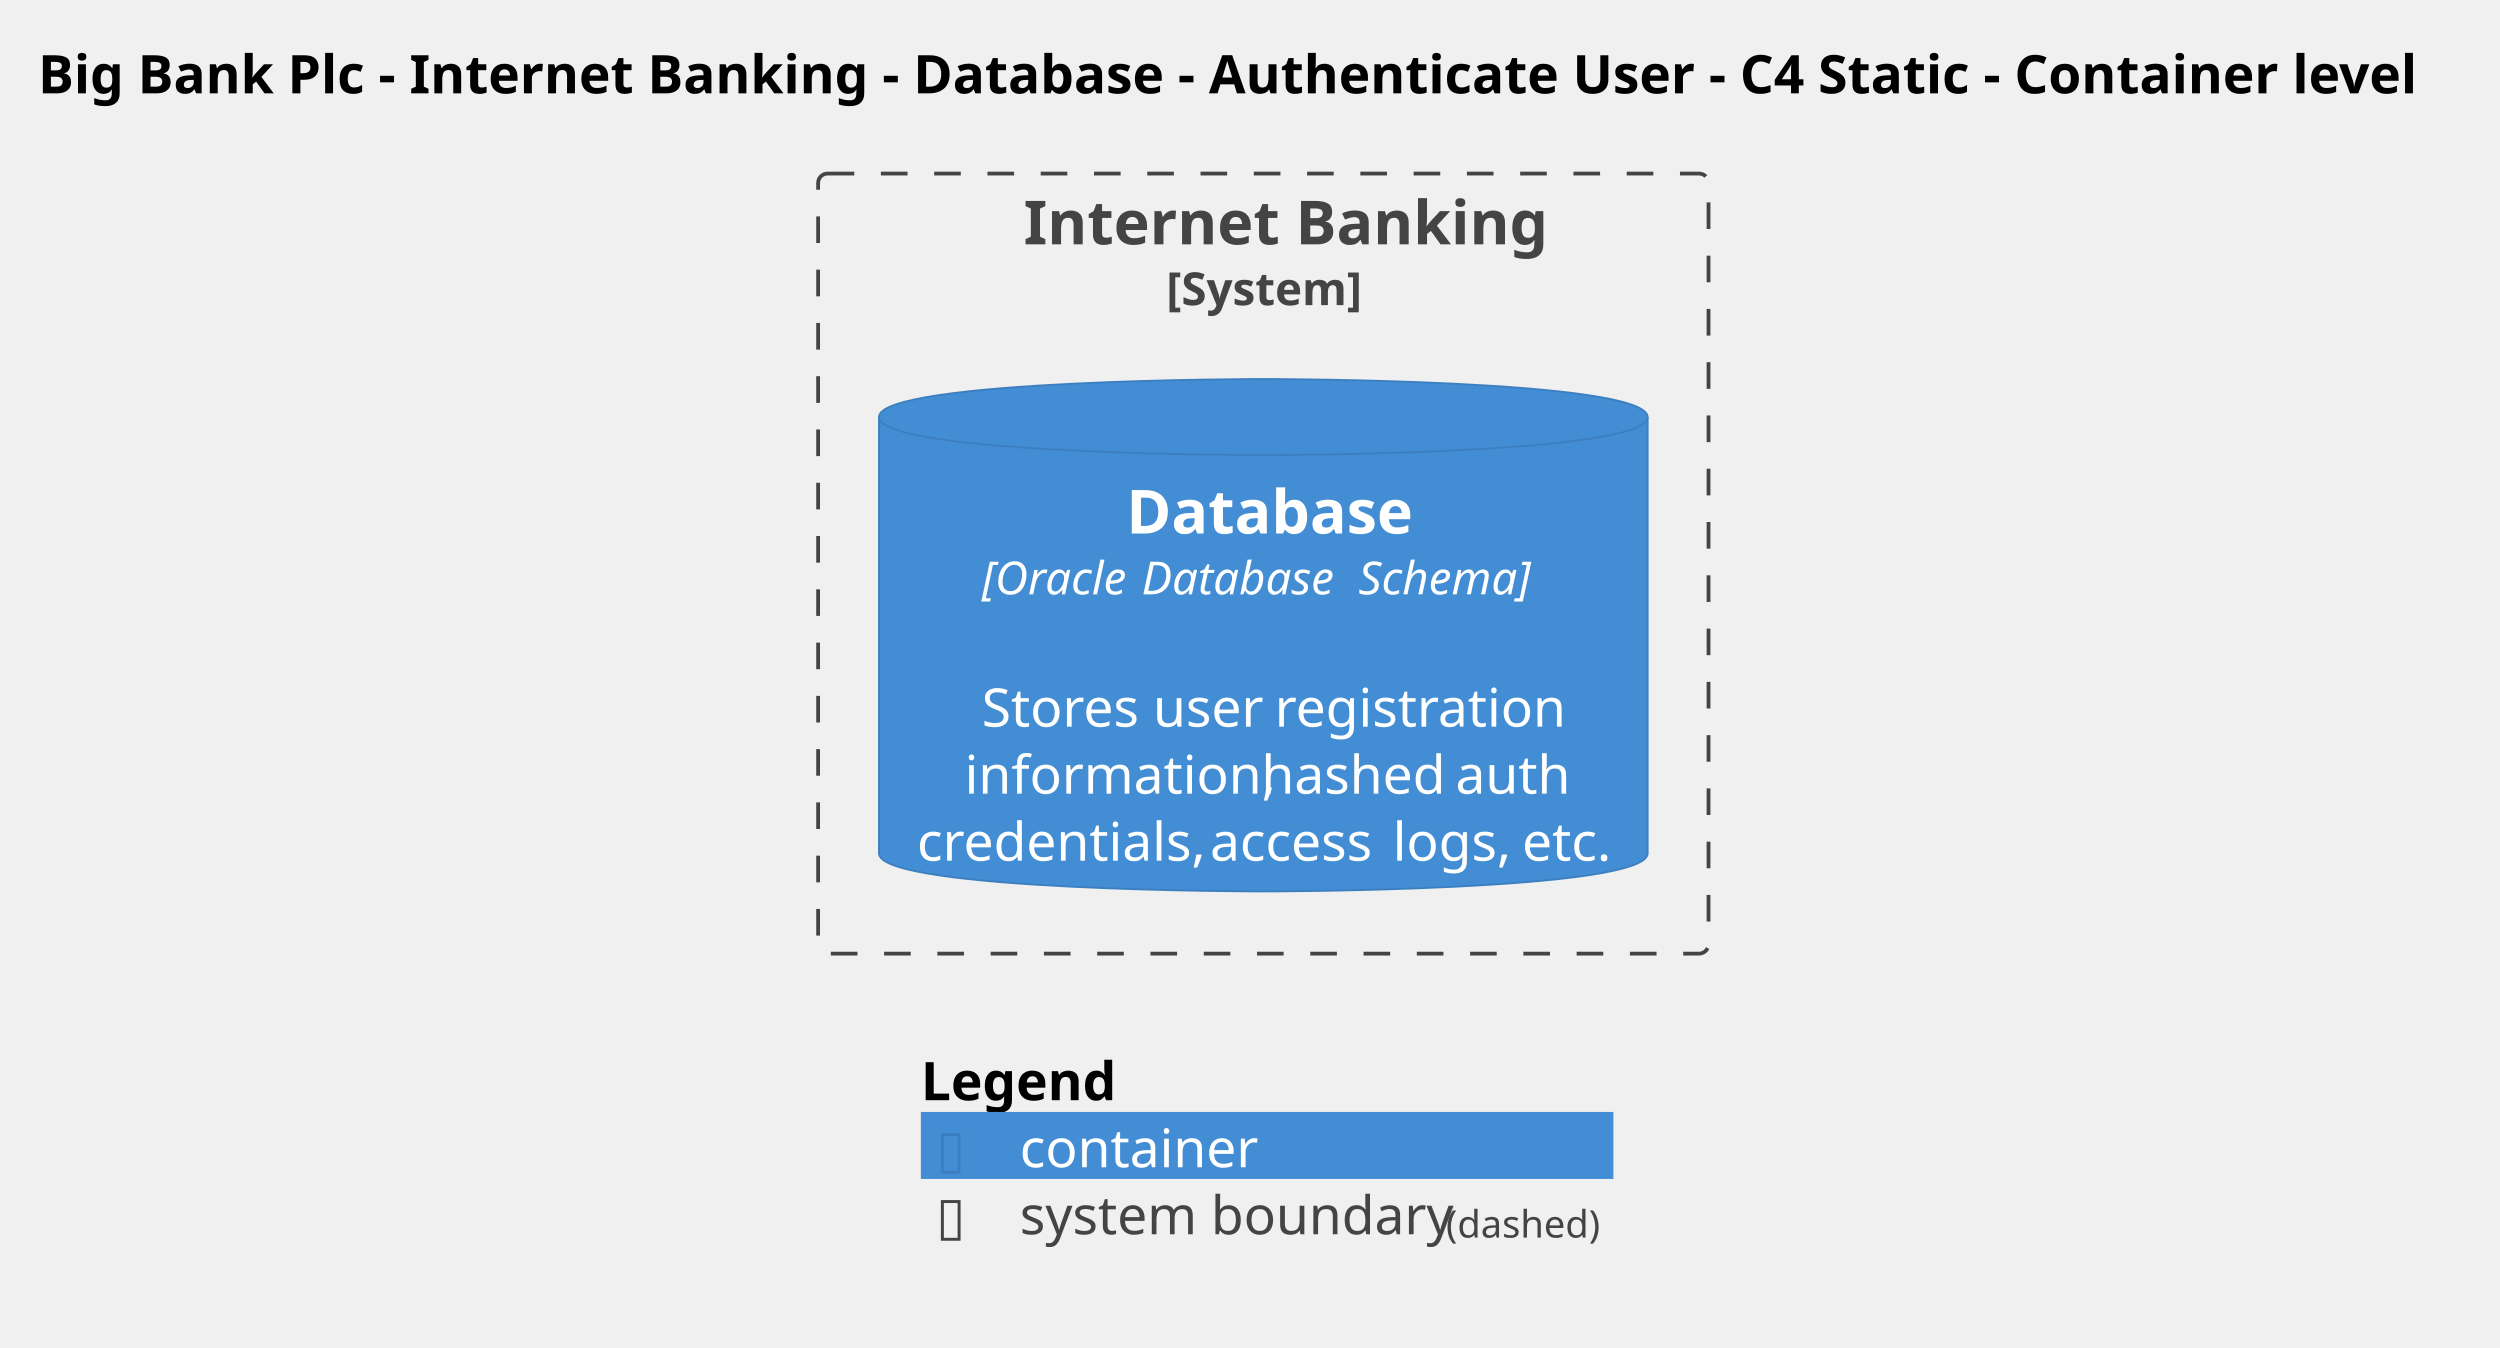
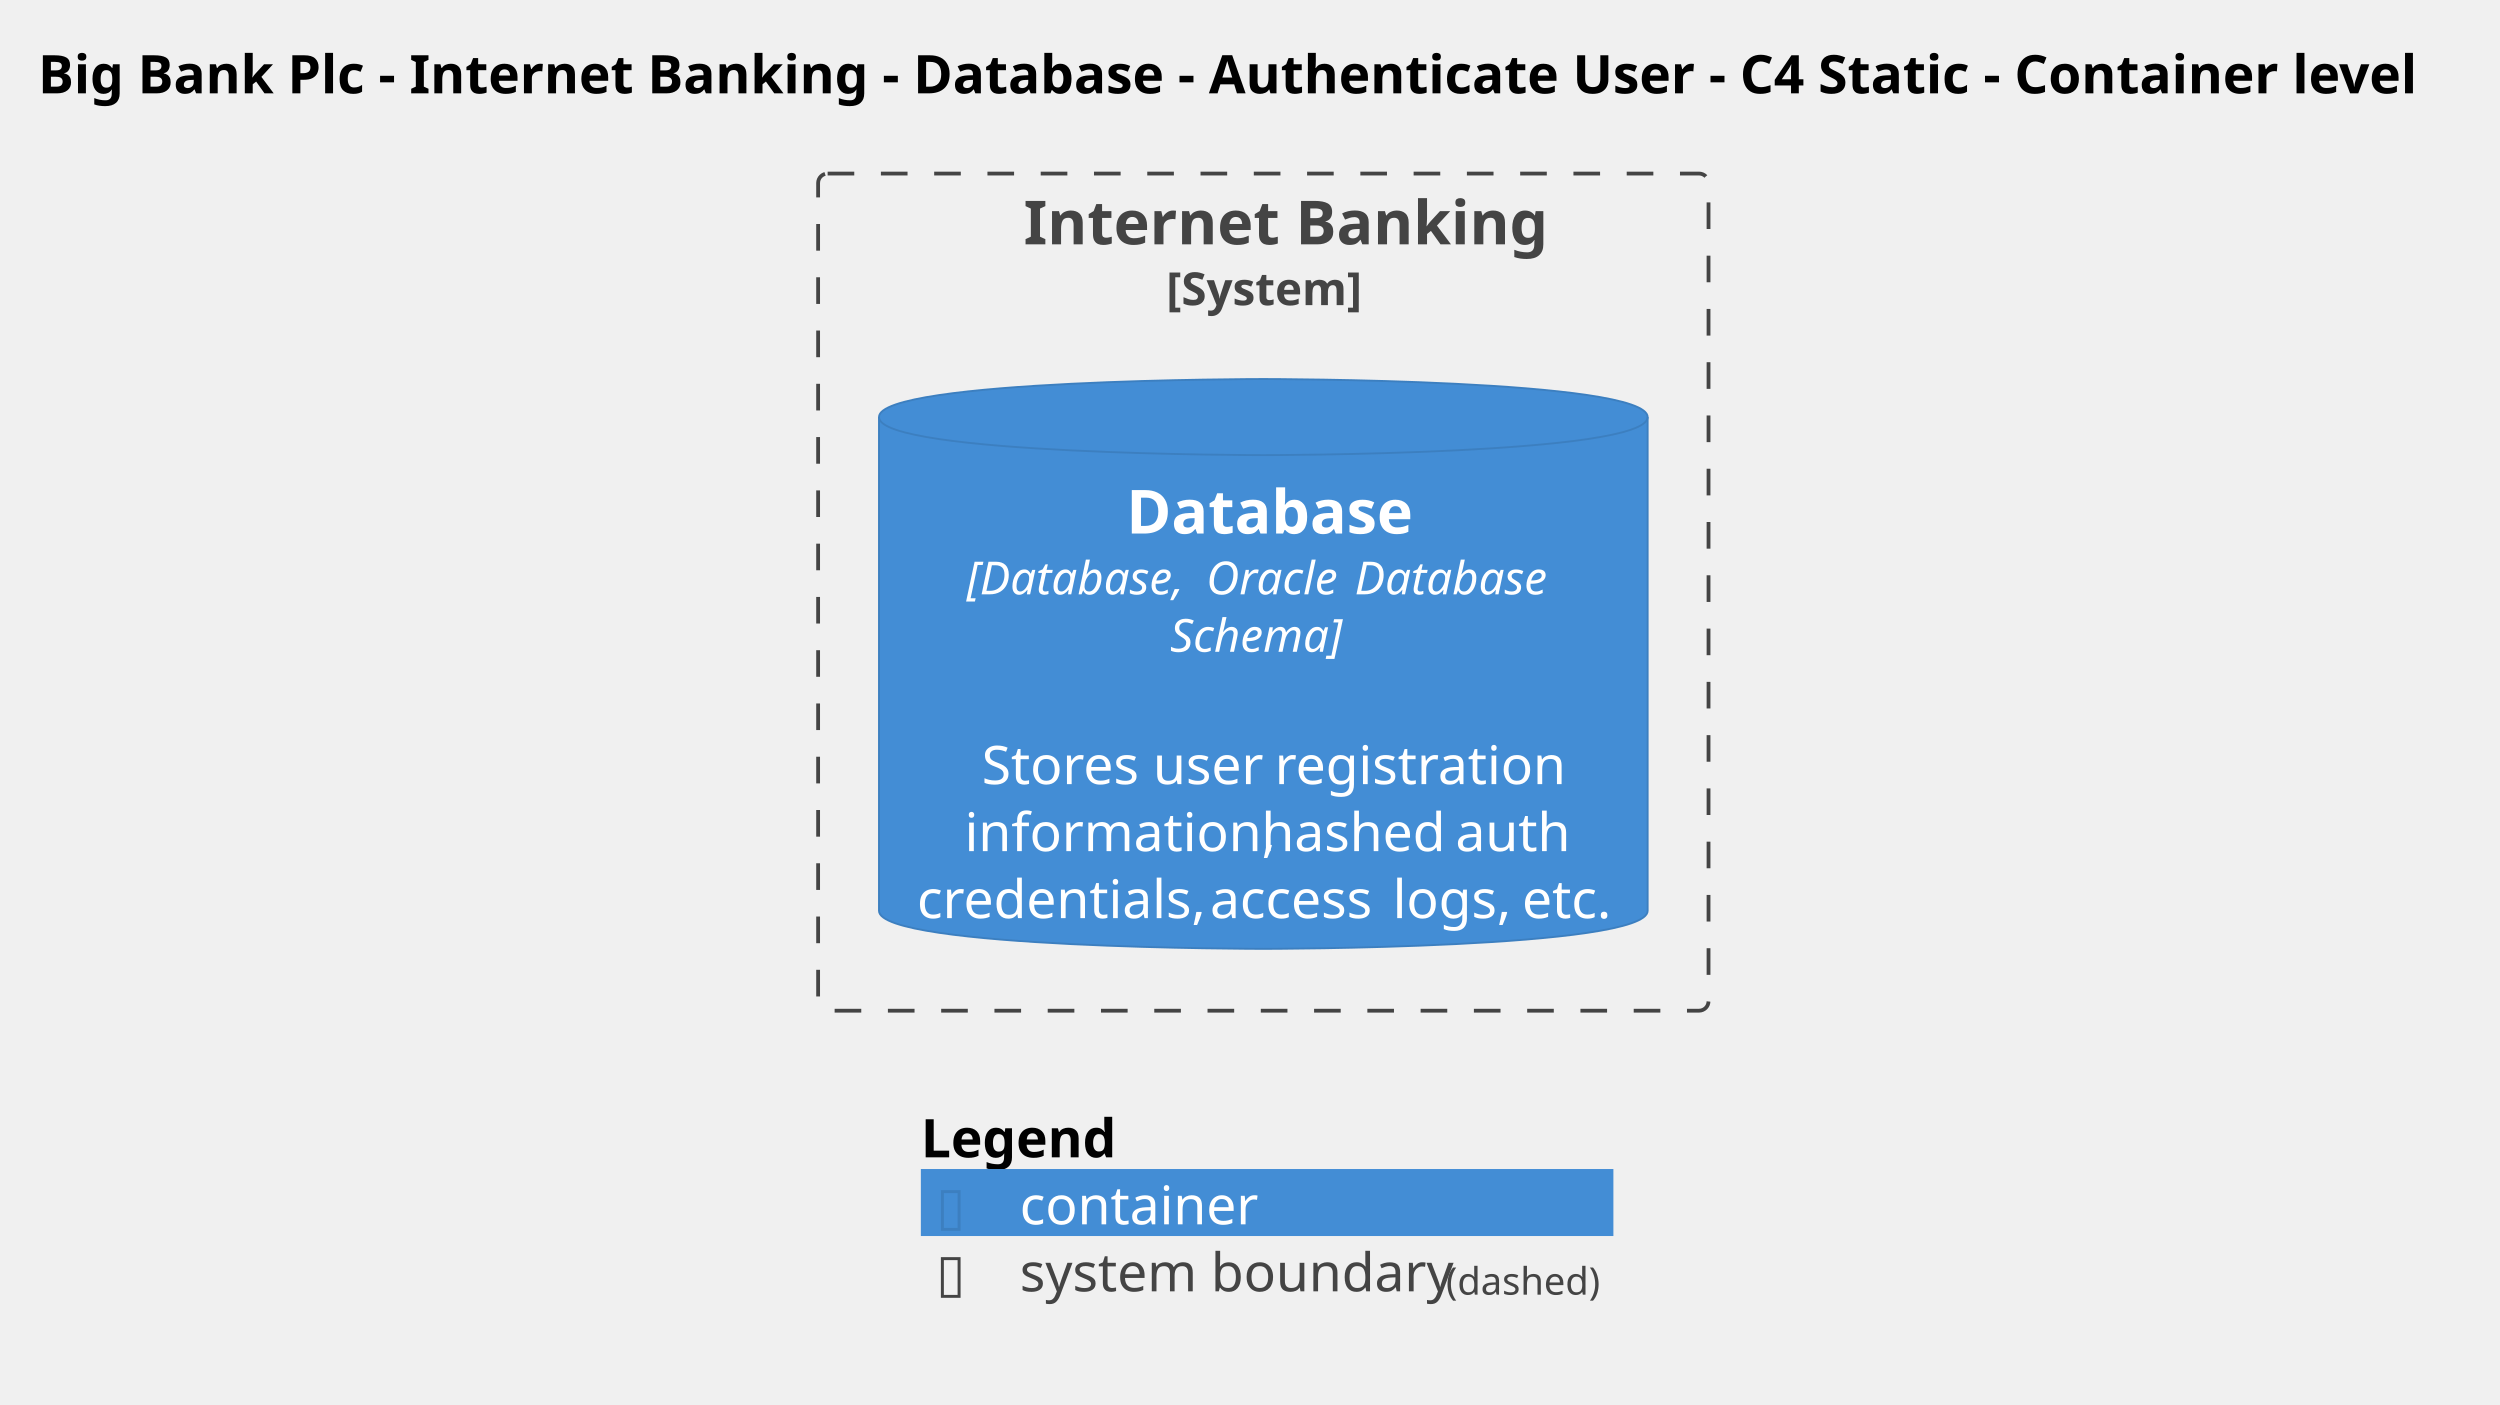
- <svg xmlns="http://www.w3.org/2000/svg" contentStyleType="text/css" height="354px" preserveAspectRatio="none" style="width:657px;height:354px;background:#FFFFFF;" version="1.1" viewBox="0 0 657 354" width="657px" zoomAndPan="magnify">
+ <svg xmlns="http://www.w3.org/2000/svg" contentStyleType="text/css" height="369px" preserveAspectRatio="none" style="width:657px;height:369px;background:#FFFFFF;" version="1.1" viewBox="0 0 657 369" width="657px" zoomAndPan="magnify">
  <defs />
  <g>
    <text fill="#000000" font-family="sans-serif" font-size="14" font-weight="bold" lengthAdjust="spacing" textLength="629" x="10" y="24.533">Big Bank Plc - Internet Banking - Database - Authenticate User - C4 Static - Container level</text>
    <g id="cluster_BigBankPlc.SoftwareSystems.InternetBanking">
-       <rect fill="none" height="205" rx="2.5" ry="2.5" style="stroke:#444444;stroke-width:1.0;stroke-dasharray:7.0,7.0;" width="234" x="215" y="45.609" />
+       <rect fill="none" height="220" rx="2.5" ry="2.5" style="stroke:#444444;stroke-width:1.0;stroke-dasharray:7.0,7.0;" width="234" x="215" y="45.609" />
      <text fill="#444444" font-family="sans-serif" font-size="16" font-weight="bold" lengthAdjust="spacing" textLength="126" x="269" y="64.219">Internet Banking</text>
      <text fill="#444444" font-family="sans-serif" font-size="12" font-weight="bold" lengthAdjust="spacing" textLength="51" x="306.5" y="80.191">[System]</text>
    </g>
    <g id="elem_BigBankPlc.SoftwareSystems.InternetBanking.Containers.Database">
-       <path d="M231,109.609 C231,99.609 332,99.609 332,99.609 C332,99.609 433,99.609 433,109.609 L433,224.266 C433,234.266 332,234.266 332,234.266 C332,234.266 231,234.266 231,224.266 L231,109.609 " fill="#438DD5" style="stroke:#3C7FC0;stroke-width:0.5;" />
+       <path d="M231,109.609 C231,99.609 332,99.609 332,99.609 C332,99.609 433,99.609 433,109.609 L433,239.359 C433,249.359 332,249.359 332,249.359 C332,249.359 231,249.359 231,239.359 L231,109.609 " fill="#438DD5" style="stroke:#3C7FC0;stroke-width:0.5;" />
      <path d="M231,109.609 C231,119.609 332,119.609 332,119.609 C332,119.609 433,119.609 433,109.609 " fill="none" style="stroke:#3C7FC0;stroke-width:0.5;" />
      <text fill="#FFFFFF" font-family="sans-serif" font-size="16" font-weight="bold" lengthAdjust="spacing" textLength="72" x="296" y="140.219">Database</text>
-       <text fill="#FFFFFF" font-family="sans-serif" font-size="12" font-style="italic" lengthAdjust="spacing" textLength="39" x="258" y="156.191">[Oracle</text>
-       <text fill="#FFFFFF" font-family="sans-serif" font-size="12" font-style="italic" lengthAdjust="spacing" textLength="3" x="297" y="156.191"> </text>
-       <text fill="#FFFFFF" font-family="sans-serif" font-size="12" font-style="italic" lengthAdjust="spacing" textLength="54" x="300" y="156.191">Database</text>
-       <text fill="#FFFFFF" font-family="sans-serif" font-size="12" font-style="italic" lengthAdjust="spacing" textLength="3" x="354" y="156.191"> </text>
-       <text fill="#FFFFFF" font-family="sans-serif" font-size="12" font-style="italic" lengthAdjust="spacing" textLength="49" x="357" y="156.191">Schema]</text>
-       <text fill="#FFFFFF" font-family="sans-serif" font-size="14" lengthAdjust="spacing" textLength="4" x="330" y="173.361"> </text>
-       <text fill="#FFFFFF" font-family="sans-serif" font-size="14" lengthAdjust="spacing" textLength="41" x="258" y="190.971">Stores</text>
-       <text fill="#FFFFFF" font-family="sans-serif" font-size="14" lengthAdjust="spacing" textLength="4" x="299" y="190.971"> </text>
-       <text fill="#FFFFFF" font-family="sans-serif" font-size="14" lengthAdjust="spacing" textLength="28" x="303" y="190.971">user</text>
-       <text fill="#FFFFFF" font-family="sans-serif" font-size="14" lengthAdjust="spacing" textLength="4" x="331" y="190.971"> </text>
-       <text fill="#FFFFFF" font-family="sans-serif" font-size="14" lengthAdjust="spacing" textLength="71" x="335" y="190.971">registration</text>
-       <text fill="#FFFFFF" font-family="sans-serif" font-size="14" lengthAdjust="spacing" textLength="74" x="253.5" y="208.58">information,</text>
-       <text fill="#FFFFFF" font-family="sans-serif" font-size="14" lengthAdjust="spacing" textLength="4" x="327.5" y="208.58"> </text>
-       <text fill="#FFFFFF" font-family="sans-serif" font-size="14" lengthAdjust="spacing" textLength="47" x="331.5" y="208.58">hashed</text>
-       <text fill="#FFFFFF" font-family="sans-serif" font-size="14" lengthAdjust="spacing" textLength="4" x="378.5" y="208.58"> </text>
-       <text fill="#FFFFFF" font-family="sans-serif" font-size="14" lengthAdjust="spacing" textLength="28" x="382.5" y="208.58">auth</text>
-       <text fill="#FFFFFF" font-family="sans-serif" font-size="14" lengthAdjust="spacing" textLength="73" x="241" y="226.19">credentials,</text>
-       <text fill="#FFFFFF" font-family="sans-serif" font-size="14" lengthAdjust="spacing" textLength="4" x="314" y="226.19"> </text>
-       <text fill="#FFFFFF" font-family="sans-serif" font-size="14" lengthAdjust="spacing" textLength="44" x="318" y="226.19">access</text>
-       <text fill="#FFFFFF" font-family="sans-serif" font-size="14" lengthAdjust="spacing" textLength="4" x="362" y="226.19"> </text>
-       <text fill="#FFFFFF" font-family="sans-serif" font-size="14" lengthAdjust="spacing" textLength="30" x="366" y="226.19">logs,</text>
-       <text fill="#FFFFFF" font-family="sans-serif" font-size="14" lengthAdjust="spacing" textLength="4" x="396" y="226.19"> </text>
-       <text fill="#FFFFFF" font-family="sans-serif" font-size="14" lengthAdjust="spacing" textLength="23" x="400" y="226.19">etc.</text>
+       <text fill="#FFFFFF" font-family="sans-serif" font-size="12" font-style="italic" lengthAdjust="spacing" textLength="60" x="254" y="156.191">[Database,</text>
+       <text fill="#FFFFFF" font-family="sans-serif" font-size="12" font-style="italic" lengthAdjust="spacing" textLength="3" x="314" y="156.191"> </text>
+       <text fill="#FFFFFF" font-family="sans-serif" font-size="12" font-style="italic" lengthAdjust="spacing" textLength="36" x="317" y="156.191">Oracle</text>
+       <text fill="#FFFFFF" font-family="sans-serif" font-size="12" font-style="italic" lengthAdjust="spacing" textLength="3" x="353" y="156.191"> </text>
+       <text fill="#FFFFFF" font-family="sans-serif" font-size="12" font-style="italic" lengthAdjust="spacing" textLength="54" x="356" y="156.191">Database</text>
+       <text fill="#FFFFFF" font-family="sans-serif" font-size="12" font-style="italic" lengthAdjust="spacing" textLength="49" x="307.5" y="171.285">Schema]</text>
+       <text fill="#FFFFFF" font-family="sans-serif" font-size="14" lengthAdjust="spacing" textLength="4" x="330" y="188.455"> </text>
+       <text fill="#FFFFFF" font-family="sans-serif" font-size="14" lengthAdjust="spacing" textLength="41" x="258" y="206.065">Stores</text>
+       <text fill="#FFFFFF" font-family="sans-serif" font-size="14" lengthAdjust="spacing" textLength="4" x="299" y="206.065"> </text>
+       <text fill="#FFFFFF" font-family="sans-serif" font-size="14" lengthAdjust="spacing" textLength="28" x="303" y="206.065">user</text>
+       <text fill="#FFFFFF" font-family="sans-serif" font-size="14" lengthAdjust="spacing" textLength="4" x="331" y="206.065"> </text>
+       <text fill="#FFFFFF" font-family="sans-serif" font-size="14" lengthAdjust="spacing" textLength="71" x="335" y="206.065">registration</text>
+       <text fill="#FFFFFF" font-family="sans-serif" font-size="14" lengthAdjust="spacing" textLength="74" x="253.5" y="223.674">information,</text>
+       <text fill="#FFFFFF" font-family="sans-serif" font-size="14" lengthAdjust="spacing" textLength="4" x="327.5" y="223.674"> </text>
+       <text fill="#FFFFFF" font-family="sans-serif" font-size="14" lengthAdjust="spacing" textLength="47" x="331.5" y="223.674">hashed</text>
+       <text fill="#FFFFFF" font-family="sans-serif" font-size="14" lengthAdjust="spacing" textLength="4" x="378.5" y="223.674"> </text>
+       <text fill="#FFFFFF" font-family="sans-serif" font-size="14" lengthAdjust="spacing" textLength="28" x="382.5" y="223.674">auth</text>
+       <text fill="#FFFFFF" font-family="sans-serif" font-size="14" lengthAdjust="spacing" textLength="73" x="241" y="241.283">credentials,</text>
+       <text fill="#FFFFFF" font-family="sans-serif" font-size="14" lengthAdjust="spacing" textLength="4" x="314" y="241.283"> </text>
+       <text fill="#FFFFFF" font-family="sans-serif" font-size="14" lengthAdjust="spacing" textLength="44" x="318" y="241.283">access</text>
+       <text fill="#FFFFFF" font-family="sans-serif" font-size="14" lengthAdjust="spacing" textLength="4" x="362" y="241.283"> </text>
+       <text fill="#FFFFFF" font-family="sans-serif" font-size="14" lengthAdjust="spacing" textLength="30" x="366" y="241.283">logs,</text>
+       <text fill="#FFFFFF" font-family="sans-serif" font-size="14" lengthAdjust="spacing" textLength="4" x="396" y="241.283"> </text>
+       <text fill="#FFFFFF" font-family="sans-serif" font-size="14" lengthAdjust="spacing" textLength="23" x="400" y="241.283">etc.</text>
    </g>
-     <rect fill="none" height="17.609" style="stroke:none;stroke-width:1.0;" width="182" x="242" y="274.609" />
-     <text fill="#000000" font-family="sans-serif" font-size="14" font-weight="bold" lengthAdjust="spacing" textLength="53" x="242" y="289.143">Legend</text>
-     <text fill="#FFFFFF" font-family="sans-serif" font-size="14" lengthAdjust="spacing" textLength="4" x="295" y="289.143"> </text>
-     <rect fill="#438DD5" height="17.609" style="stroke:none;stroke-width:1.0;" width="182" x="242" y="292.219" />
-     <text fill="#3C7FC0" font-family="sans-serif" font-size="14" lengthAdjust="spacing" textLength="14" x="246" y="306.752">▯</text>
-     <text fill="#FFFFFF" font-family="sans-serif" font-size="14" lengthAdjust="spacing" textLength="4" x="260" y="306.752"> </text>
-     <text fill="#FFFFFF" font-family="sans-serif" font-size="14" lengthAdjust="spacing" textLength="59" x="268" y="306.752">container</text>
-     <text fill="#FFFFFF" font-family="sans-serif" font-size="14" lengthAdjust="spacing" textLength="4" x="331" y="306.752"> </text>
-     <rect fill="none" height="17.609" style="stroke:none;stroke-width:1.0;" width="182" x="242" y="309.828" />
-     <text fill="#444444" font-family="sans-serif" font-size="14" lengthAdjust="spacing" textLength="14" x="246" y="324.361">▯</text>
-     <text fill="#FFFFFF" font-family="sans-serif" font-size="14" lengthAdjust="spacing" textLength="4" x="260" y="324.361"> </text>
-     <text fill="#444444" font-family="sans-serif" font-size="14" lengthAdjust="spacing" textLength="108" x="268" y="324.361">system boundary</text>
-     <text fill="#444444" font-family="sans-serif" font-size="10" lengthAdjust="spacing" textLength="40" x="380" y="325.24">(dashed)</text>
-     <text fill="#FFFFFF" font-family="sans-serif" font-size="14" lengthAdjust="spacing" textLength="4" x="420" y="324.361"> </text>
-     <line style="stroke:none;stroke-width:1.0;" x1="242" x2="424" y1="274.609" y2="274.609" />
-     <line style="stroke:none;stroke-width:1.0;" x1="242" x2="424" y1="292.219" y2="292.219" />
-     <line style="stroke:none;stroke-width:1.0;" x1="242" x2="424" y1="309.828" y2="309.828" />
-     <line style="stroke:none;stroke-width:1.0;" x1="242" x2="424" y1="327.438" y2="327.438" />
-     <line style="stroke:none;stroke-width:1.0;" x1="242" x2="242" y1="274.609" y2="327.438" />
-     <line style="stroke:none;stroke-width:1.0;" x1="424" x2="424" y1="274.609" y2="327.438" />
+     <rect fill="none" height="17.609" style="stroke:none;stroke-width:1.0;" width="182" x="242" y="289.609" />
+     <text fill="#000000" font-family="sans-serif" font-size="14" font-weight="bold" lengthAdjust="spacing" textLength="53" x="242" y="304.143">Legend</text>
+     <text fill="#FFFFFF" font-family="sans-serif" font-size="14" lengthAdjust="spacing" textLength="4" x="295" y="304.143"> </text>
+     <rect fill="#438DD5" height="17.609" style="stroke:none;stroke-width:1.0;" width="182" x="242" y="307.219" />
+     <text fill="#3C7FC0" font-family="sans-serif" font-size="14" lengthAdjust="spacing" textLength="14" x="246" y="321.752">▯</text>
+     <text fill="#FFFFFF" font-family="sans-serif" font-size="14" lengthAdjust="spacing" textLength="4" x="260" y="321.752"> </text>
+     <text fill="#FFFFFF" font-family="sans-serif" font-size="14" lengthAdjust="spacing" textLength="59" x="268" y="321.752">container</text>
+     <text fill="#FFFFFF" font-family="sans-serif" font-size="14" lengthAdjust="spacing" textLength="4" x="331" y="321.752"> </text>
+     <rect fill="none" height="17.609" style="stroke:none;stroke-width:1.0;" width="182" x="242" y="324.828" />
+     <text fill="#444444" font-family="sans-serif" font-size="14" lengthAdjust="spacing" textLength="14" x="246" y="339.361">▯</text>
+     <text fill="#FFFFFF" font-family="sans-serif" font-size="14" lengthAdjust="spacing" textLength="4" x="260" y="339.361"> </text>
+     <text fill="#444444" font-family="sans-serif" font-size="14" lengthAdjust="spacing" textLength="108" x="268" y="339.361">system boundary</text>
+     <text fill="#444444" font-family="sans-serif" font-size="10" lengthAdjust="spacing" textLength="40" x="380" y="340.24">(dashed)</text>
+     <text fill="#FFFFFF" font-family="sans-serif" font-size="14" lengthAdjust="spacing" textLength="4" x="420" y="339.361"> </text>
+     <line style="stroke:none;stroke-width:1.0;" x1="242" x2="424" y1="289.609" y2="289.609" />
+     <line style="stroke:none;stroke-width:1.0;" x1="242" x2="424" y1="307.219" y2="307.219" />
+     <line style="stroke:none;stroke-width:1.0;" x1="242" x2="424" y1="324.828" y2="324.828" />
+     <line style="stroke:none;stroke-width:1.0;" x1="242" x2="424" y1="342.438" y2="342.438" />
+     <line style="stroke:none;stroke-width:1.0;" x1="242" x2="242" y1="289.609" y2="342.438" />
+     <line style="stroke:none;stroke-width:1.0;" x1="424" x2="424" y1="289.609" y2="342.438" />
  </g>
</svg>
